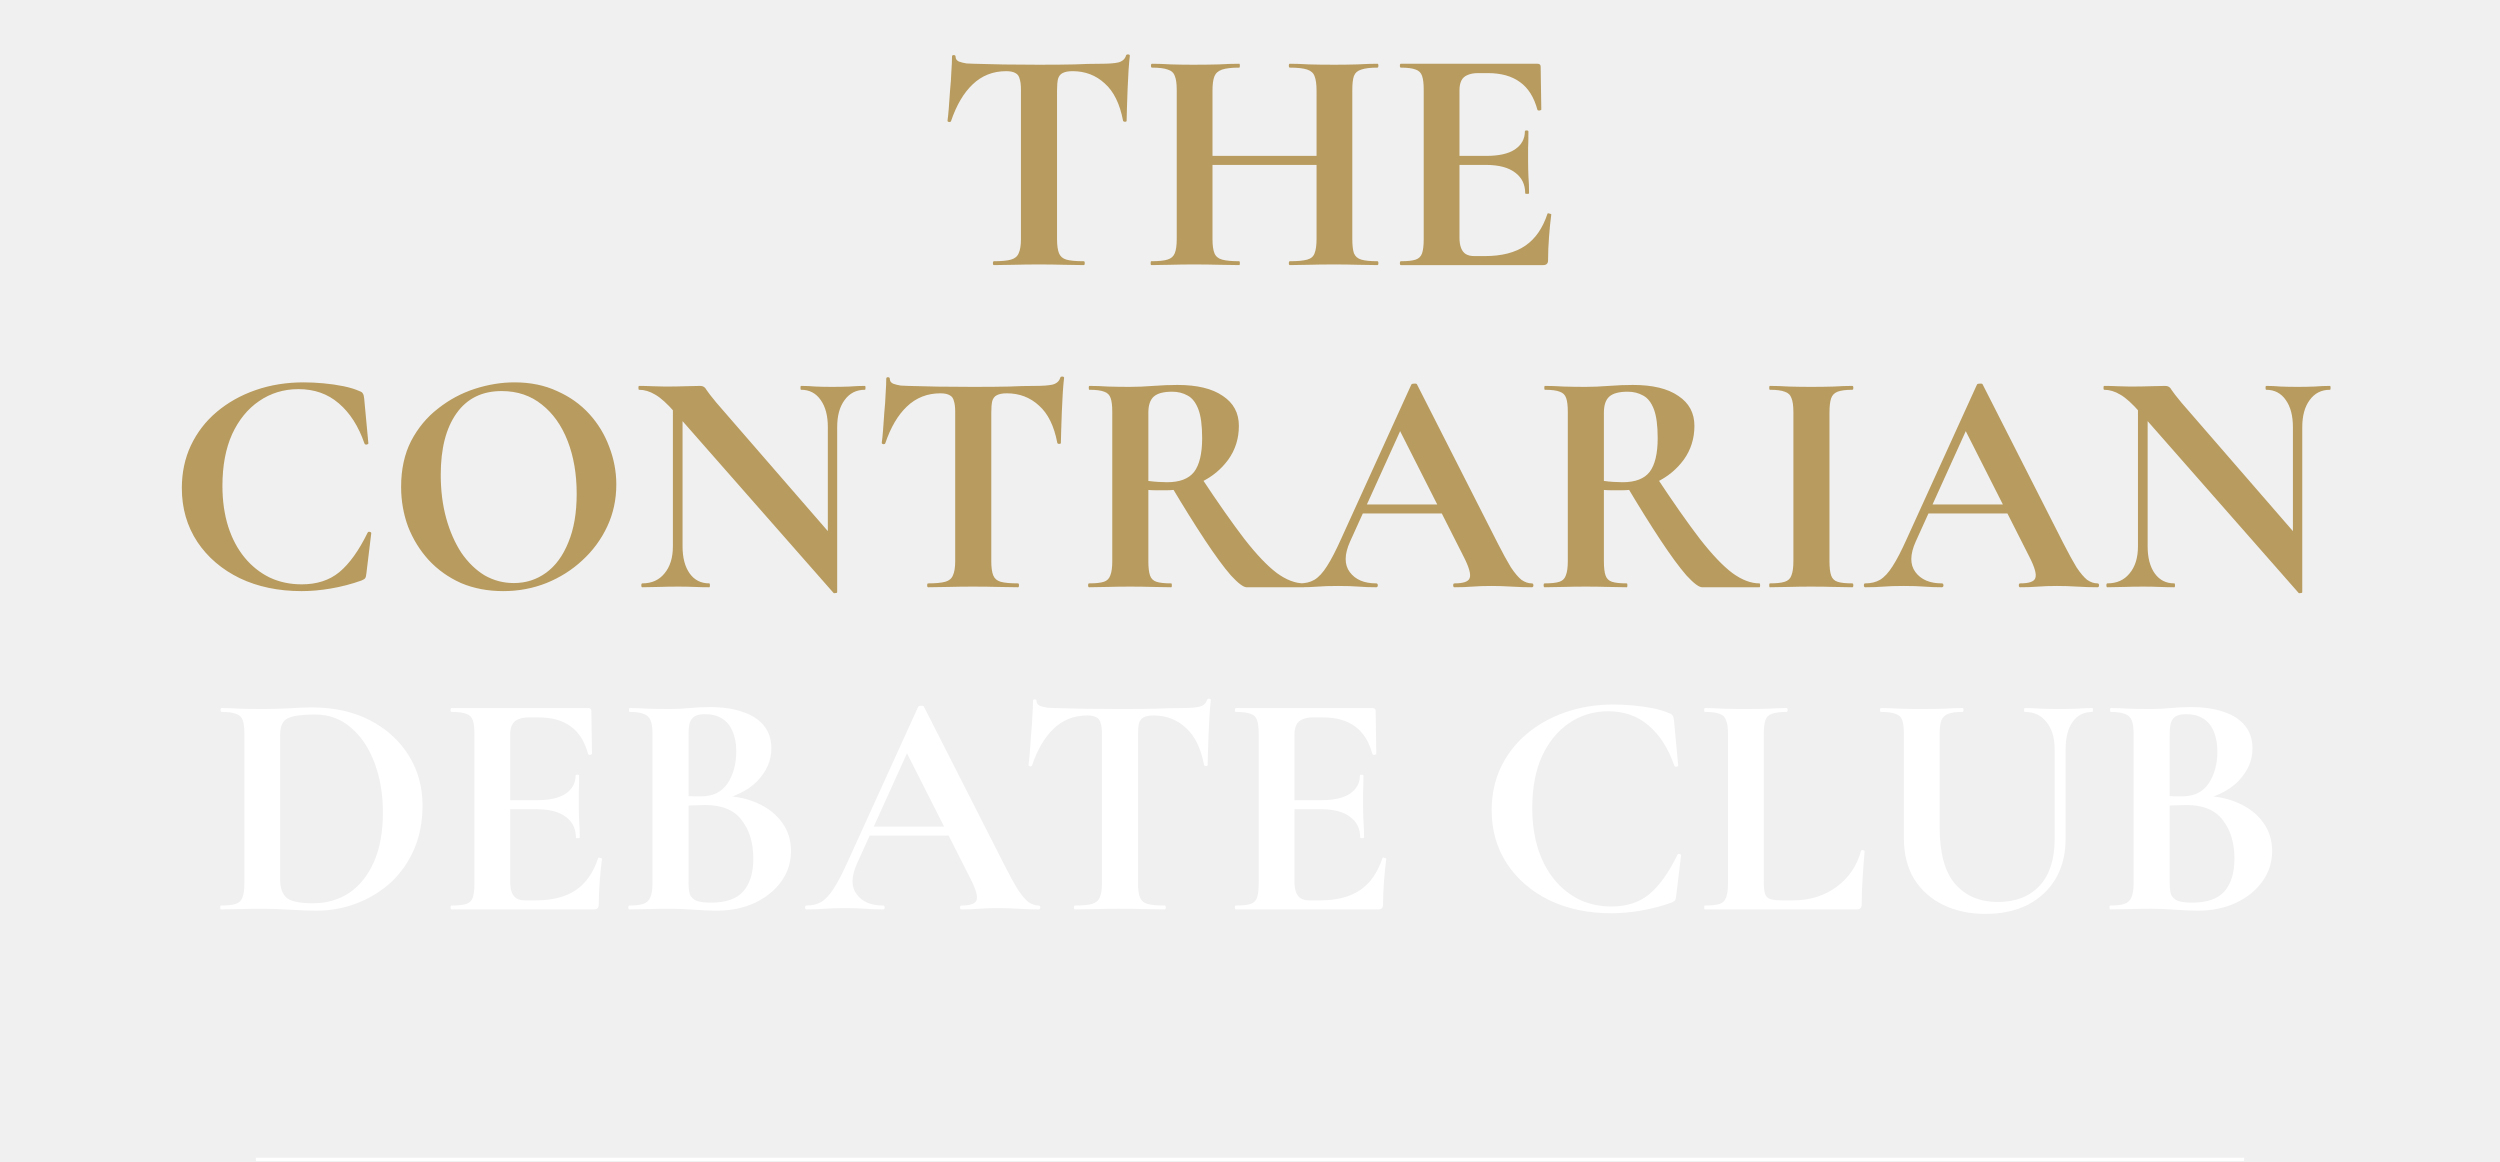
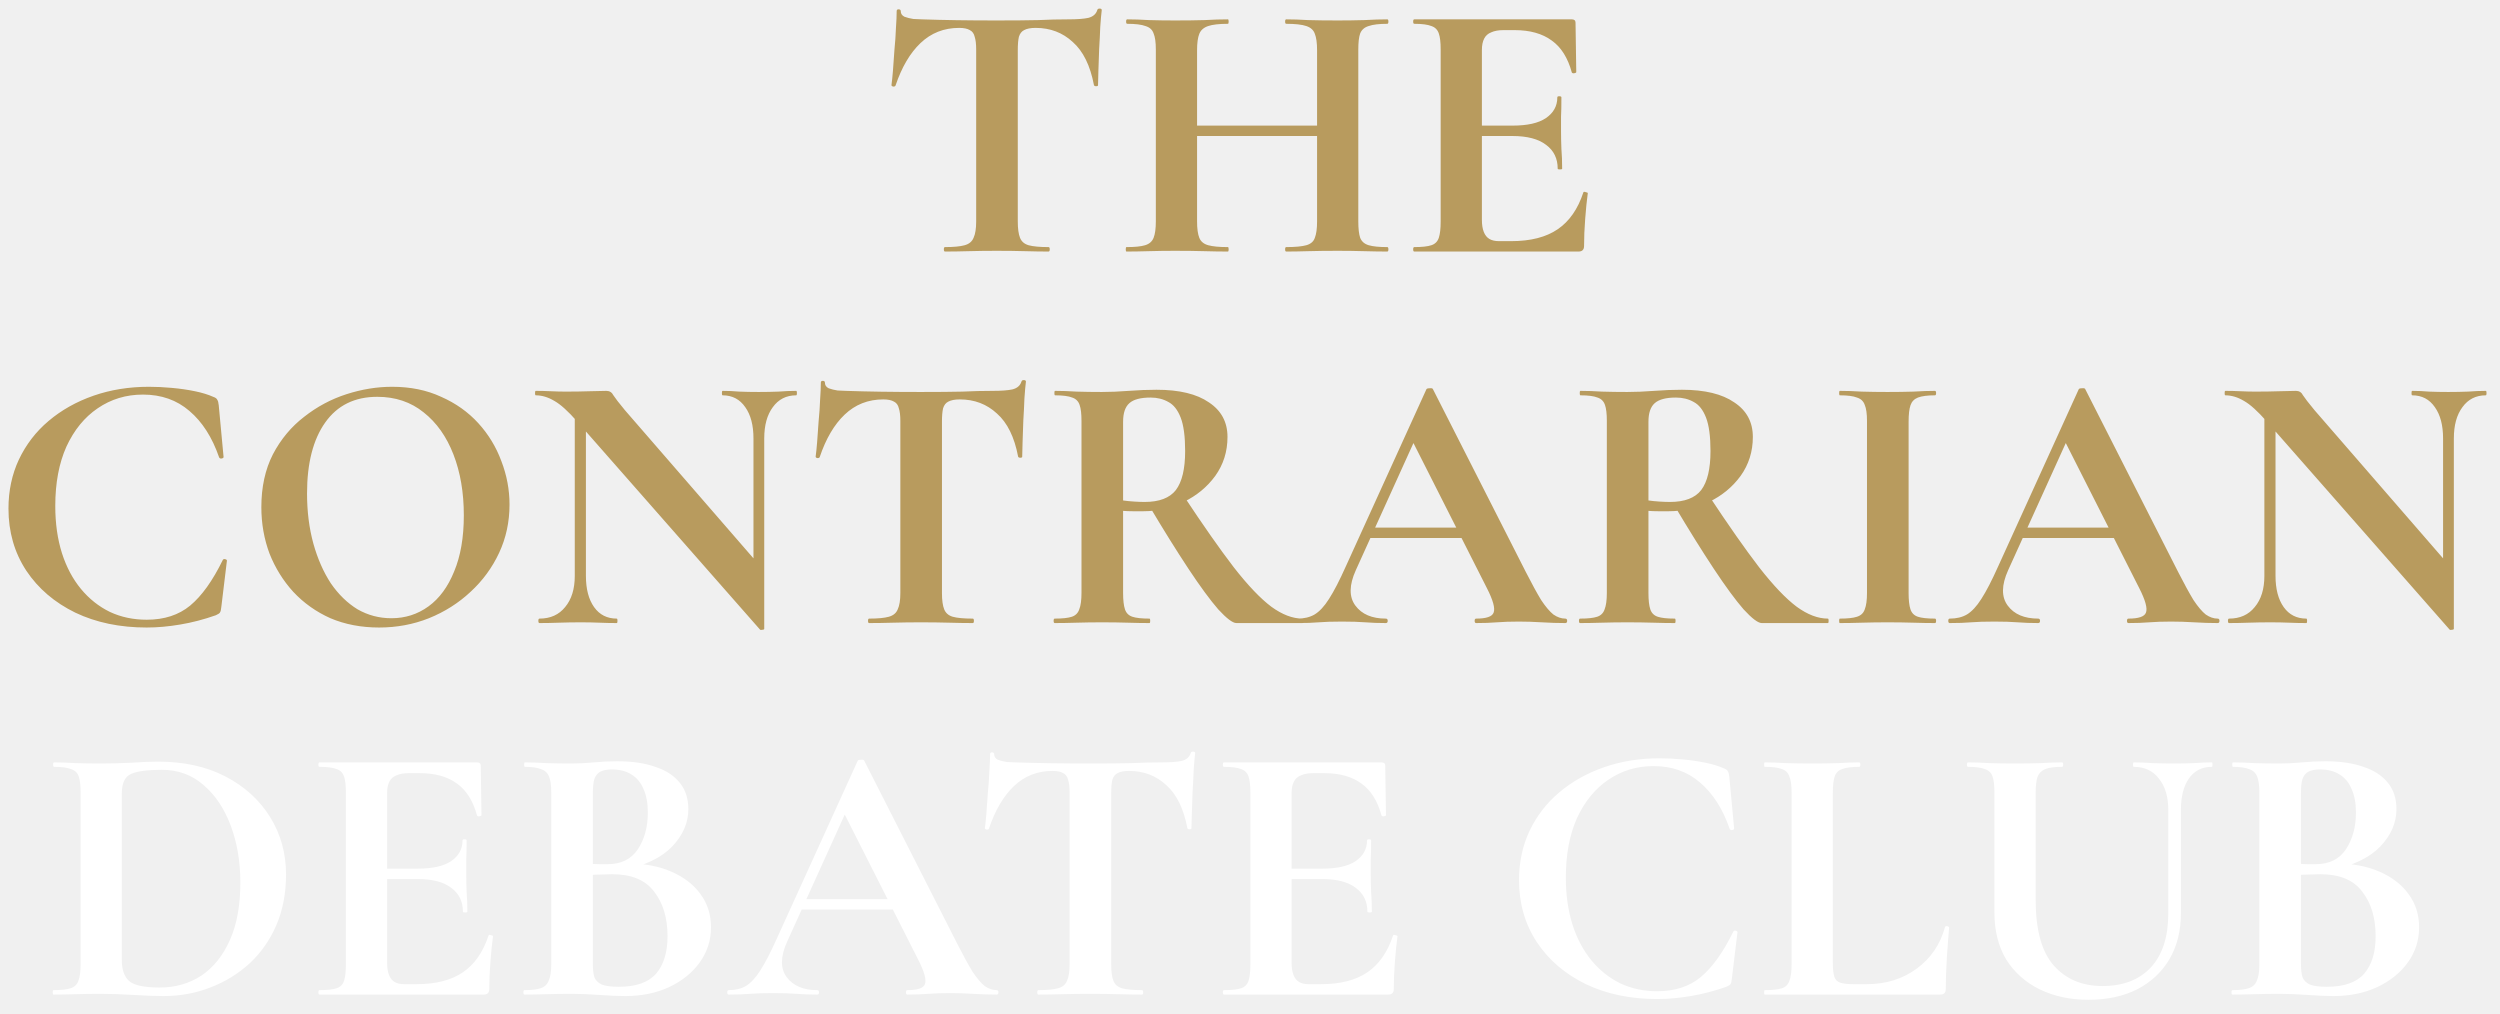
- <svg xmlns="http://www.w3.org/2000/svg" width="745" height="346" viewBox="0 0 745 346" fill="none">
+ <svg xmlns="http://www.w3.org/2000/svg" width="646" height="262" viewBox="52 14 646 262" fill="none">
  <path d="M299.828 21.208C295.924 21.208 292.596 22.52 289.844 25.144C287.156 27.704 285.012 31.352 283.412 36.088C283.348 36.28 283.156 36.376 282.836 36.376C282.516 36.312 282.356 36.184 282.356 35.992C282.484 35.096 282.612 33.848 282.74 32.248C282.868 30.584 282.996 28.792 283.124 26.872C283.316 24.952 283.444 23.096 283.508 21.304C283.636 19.512 283.7 18.04 283.7 16.888C283.7 16.568 283.86 16.408 284.18 16.408C284.564 16.408 284.756 16.568 284.756 16.888C284.756 17.528 285.076 18.008 285.716 18.328C286.42 18.584 287.188 18.776 288.02 18.904C288.916 18.968 289.652 19 290.228 19C295.732 19.192 302.164 19.288 309.524 19.288C314.004 19.288 317.588 19.256 320.276 19.192C322.964 19.064 325.556 19 328.052 19C330.356 19 332.084 18.872 333.236 18.616C334.452 18.296 335.22 17.624 335.54 16.6C335.604 16.344 335.796 16.216 336.116 16.216C336.5 16.216 336.692 16.344 336.692 16.6C336.564 17.624 336.436 19.064 336.308 20.92C336.244 22.712 336.148 24.632 336.02 26.68C335.956 28.664 335.892 30.52 335.828 32.248C335.764 33.912 335.732 35.16 335.732 35.992C335.732 36.184 335.572 36.28 335.252 36.28C334.932 36.28 334.74 36.184 334.676 35.992C333.716 30.936 331.892 27.224 329.204 24.856C326.58 22.424 323.38 21.208 319.604 21.208C318.324 21.208 317.332 21.4 316.628 21.784C315.988 22.104 315.54 22.68 315.284 23.512C315.092 24.344 314.996 25.496 314.996 26.968V71.224C314.996 73.08 315.188 74.488 315.572 75.448C315.956 76.408 316.692 77.048 317.78 77.368C318.932 77.688 320.66 77.848 322.964 77.848C323.156 77.848 323.252 78.04 323.252 78.424C323.252 78.808 323.156 79 322.964 79C321.172 79 319.156 78.968 316.916 78.904C314.676 78.84 312.212 78.808 309.524 78.808C306.964 78.808 304.564 78.84 302.324 78.904C300.084 78.968 298.036 79 296.18 79C295.988 79 295.892 78.808 295.892 78.424C295.892 78.04 295.988 77.848 296.18 77.848C298.42 77.848 300.116 77.688 301.268 77.368C302.42 77.048 303.188 76.408 303.572 75.448C304.02 74.488 304.244 73.08 304.244 71.224V26.776C304.244 25.368 304.116 24.28 303.86 23.512C303.668 22.68 303.252 22.104 302.612 21.784C301.972 21.4 301.044 21.208 299.828 21.208ZM392.331 26.968C392.331 25.112 392.139 23.704 391.755 22.744C391.435 21.784 390.699 21.112 389.547 20.728C388.395 20.344 386.667 20.152 384.363 20.152C384.171 20.152 384.075 19.96 384.075 19.576C384.075 19.192 384.171 19 384.363 19C386.027 19 387.915 19.064 390.027 19.192C392.203 19.256 394.763 19.288 397.707 19.288C400.011 19.288 402.283 19.256 404.523 19.192C406.827 19.064 408.811 19 410.475 19C410.667 19 410.763 19.192 410.763 19.576C410.763 19.96 410.667 20.152 410.475 20.152C408.363 20.152 406.763 20.344 405.675 20.728C404.587 21.048 403.851 21.688 403.467 22.648C403.147 23.544 402.987 24.92 402.987 26.776V71.224C402.987 73.08 403.147 74.488 403.467 75.448C403.851 76.408 404.587 77.048 405.675 77.368C406.763 77.688 408.363 77.848 410.475 77.848C410.667 77.848 410.763 78.04 410.763 78.424C410.763 78.808 410.667 79 410.475 79C408.811 79 406.827 78.968 404.523 78.904C402.283 78.84 400.011 78.808 397.707 78.808C394.763 78.808 392.203 78.84 390.027 78.904C387.915 78.968 386.027 79 384.363 79C384.171 79 384.075 78.808 384.075 78.424C384.075 78.04 384.171 77.848 384.363 77.848C386.667 77.848 388.395 77.688 389.547 77.368C390.699 77.048 391.435 76.408 391.755 75.448C392.139 74.488 392.331 73.08 392.331 71.224V26.968ZM355.659 49.144V46.456H397.227V49.144H355.659ZM350.667 71.224V26.776C350.667 24.92 350.475 23.544 350.091 22.648C349.771 21.688 349.067 21.048 347.979 20.728C346.955 20.344 345.387 20.152 343.275 20.152C343.083 20.152 342.987 19.96 342.987 19.576C342.987 19.192 343.083 19 343.275 19C344.939 19 346.827 19.064 348.939 19.192C351.051 19.256 353.259 19.288 355.563 19.288C358.507 19.288 361.067 19.256 363.243 19.192C365.483 19.064 367.499 19 369.291 19C369.419 19 369.483 19.192 369.483 19.576C369.483 19.96 369.419 20.152 369.291 20.152C367.051 20.152 365.355 20.344 364.203 20.728C363.051 21.112 362.283 21.784 361.899 22.744C361.515 23.704 361.323 25.112 361.323 26.968V71.224C361.323 73.08 361.515 74.488 361.899 75.448C362.283 76.408 363.051 77.048 364.203 77.368C365.355 77.688 367.051 77.848 369.291 77.848C369.419 77.848 369.483 78.04 369.483 78.424C369.483 78.808 369.419 79 369.291 79C367.435 79 365.419 78.968 363.243 78.904C361.067 78.84 358.507 78.808 355.563 78.808C353.259 78.808 351.019 78.84 348.843 78.904C346.667 78.968 344.747 79 343.083 79C342.955 79 342.891 78.808 342.891 78.424C342.891 78.04 342.955 77.848 343.083 77.848C345.259 77.848 346.859 77.688 347.883 77.368C348.971 77.048 349.707 76.408 350.091 75.448C350.475 74.488 350.667 73.08 350.667 71.224ZM459.884 79H417.452C417.26 79 417.164 78.808 417.164 78.424C417.164 78.04 417.26 77.848 417.452 77.848C419.436 77.848 420.908 77.688 421.868 77.368C422.828 77.048 423.468 76.408 423.788 75.448C424.108 74.488 424.268 73.08 424.268 71.224V26.776C424.268 24.92 424.108 23.544 423.788 22.648C423.468 21.688 422.828 21.048 421.868 20.728C420.908 20.344 419.436 20.152 417.452 20.152C417.26 20.152 417.164 19.96 417.164 19.576C417.164 19.192 417.26 19 417.452 19H458.156C458.796 19 459.116 19.288 459.116 19.864L459.308 32.632C459.308 32.76 459.148 32.856 458.828 32.92C458.508 32.984 458.284 32.92 458.156 32.728C457.132 28.952 455.404 26.2 452.972 24.472C450.54 22.68 447.34 21.784 443.372 21.784H440.492C439.212 21.784 438.156 21.976 437.324 22.36C436.492 22.68 435.884 23.224 435.5 23.992C435.116 24.76 434.924 25.72 434.924 26.872V70.84C434.924 72.056 435.084 73.08 435.404 73.912C435.724 74.744 436.204 75.352 436.844 75.736C437.484 76.12 438.316 76.312 439.34 76.312H442.508C447.5 76.312 451.5 75.288 454.508 73.24C457.516 71.192 459.724 68.024 461.132 63.736C461.196 63.544 461.388 63.512 461.708 63.64C462.092 63.704 462.284 63.8 462.284 63.928C462.028 65.784 461.804 67.992 461.612 70.552C461.42 73.048 461.324 75.384 461.324 77.56C461.324 78.52 460.844 79 459.884 79ZM454.508 57.592C454.508 54.968 453.516 52.92 451.532 51.448C449.548 49.912 446.636 49.144 442.796 49.144H429.836V46.456H442.892C446.668 46.456 449.516 45.816 451.436 44.536C453.42 43.192 454.412 41.4 454.412 39.16C454.412 38.968 454.572 38.872 454.892 38.872C455.276 38.872 455.468 38.968 455.468 39.16C455.468 41.272 455.436 42.936 455.372 44.152C455.372 45.304 455.372 46.52 455.372 47.8C455.372 49.4 455.404 50.968 455.468 52.504C455.596 54.04 455.66 55.736 455.66 57.592C455.66 57.72 455.468 57.784 455.084 57.784C454.7 57.784 454.508 57.72 454.508 57.592ZM90.476 113.944C92.396 113.944 94.38 114.04 96.428 114.232C98.54 114.424 100.524 114.712 102.38 115.096C104.236 115.48 105.804 115.96 107.084 116.536C107.66 116.728 108.012 116.984 108.14 117.304C108.332 117.56 108.46 118.04 108.524 118.744L109.772 132.088C109.772 132.28 109.612 132.408 109.292 132.472C108.972 132.536 108.748 132.44 108.62 132.184C106.828 127 104.268 123 100.94 120.184C97.676 117.368 93.676 115.96 88.94 115.96C84.588 115.96 80.684 117.144 77.228 119.512C73.836 121.816 71.148 125.112 69.164 129.4C67.244 133.688 66.284 138.808 66.284 144.76C66.284 149.24 66.86 153.304 68.012 156.952C69.164 160.536 70.796 163.608 72.908 166.168C75.02 168.728 77.516 170.712 80.396 172.12C83.276 173.464 86.444 174.136 89.9 174.136C94.444 174.136 98.188 172.92 101.132 170.488C104.14 167.992 106.956 164.056 109.58 158.68C109.708 158.488 109.9 158.424 110.156 158.488C110.476 158.552 110.636 158.68 110.636 158.872L109.196 170.776C109.132 171.544 109.004 172.056 108.812 172.312C108.684 172.504 108.332 172.728 107.756 172.984C104.684 174.072 101.612 174.872 98.54 175.384C95.532 175.896 92.652 176.152 89.9 176.152C82.988 176.152 76.844 174.872 71.468 172.312C66.092 169.688 61.868 166.072 58.796 161.464C55.724 156.792 54.188 151.448 54.188 145.432C54.188 140.824 55.084 136.6 56.876 132.76C58.732 128.856 61.292 125.528 64.556 122.776C67.884 119.96 71.756 117.784 76.172 116.248C80.588 114.712 85.356 113.944 90.476 113.944ZM149.964 176.152C145.356 176.152 141.164 175.352 137.388 173.752C133.676 172.088 130.476 169.816 127.788 166.936C125.164 164.056 123.116 160.76 121.644 157.048C120.236 153.272 119.532 149.272 119.532 145.048C119.532 139.864 120.524 135.32 122.508 131.416C124.556 127.512 127.244 124.28 130.572 121.72C133.9 119.096 137.548 117.144 141.516 115.864C145.484 114.584 149.42 113.944 153.324 113.944C158.06 113.944 162.284 114.808 165.996 116.536C169.772 118.2 172.972 120.472 175.596 123.352C178.22 126.232 180.204 129.496 181.548 133.144C182.956 136.792 183.66 140.536 183.66 144.376C183.66 148.856 182.764 153.016 180.972 156.856C179.18 160.696 176.716 164.056 173.58 166.936C170.508 169.816 166.924 172.088 162.828 173.752C158.796 175.352 154.508 176.152 149.964 176.152ZM153.132 173.752C156.716 173.752 159.916 172.728 162.732 170.68C165.548 168.632 167.756 165.624 169.356 161.656C171.02 157.688 171.852 152.856 171.852 147.16C171.852 141.272 170.956 136.024 169.164 131.416C167.372 126.808 164.812 123.192 161.484 120.568C158.156 117.88 154.156 116.536 149.484 116.536C143.66 116.536 139.18 118.744 136.044 123.16C132.908 127.576 131.34 133.688 131.34 141.496C131.34 146.168 131.884 150.488 132.972 154.456C134.06 158.36 135.564 161.784 137.484 164.728C139.468 167.608 141.772 169.848 144.396 171.448C147.084 172.984 149.996 173.752 153.132 173.752ZM200.52 162.808V117.208L203.4 117.4V162.808C203.4 166.2 204.104 168.888 205.512 170.872C206.92 172.856 208.872 173.848 211.368 173.848C211.496 173.848 211.56 174.04 211.56 174.424C211.56 174.808 211.496 175 211.368 175C209.96 175 208.488 174.968 206.952 174.904C205.48 174.84 203.848 174.808 202.056 174.808C200.136 174.808 198.248 174.84 196.392 174.904C194.6 174.968 192.936 175 191.4 175C191.208 175 191.112 174.808 191.112 174.424C191.112 174.04 191.208 173.848 191.4 173.848C194.216 173.848 196.424 172.856 198.024 170.872C199.688 168.888 200.52 166.2 200.52 162.808ZM249.48 176.44C249.48 176.632 249.32 176.728 249 176.728C248.744 176.792 248.552 176.792 248.424 176.728L201.096 122.872C198.792 120.248 196.84 118.488 195.24 117.592C193.64 116.632 192.04 116.152 190.44 116.152C190.312 116.152 190.248 115.96 190.248 115.576C190.248 115.192 190.312 115 190.44 115C191.72 115 193.032 115.032 194.376 115.096C195.72 115.16 196.968 115.192 198.12 115.192C200.424 115.192 202.504 115.16 204.36 115.096C206.216 115.032 207.656 115 208.68 115C209.512 115 210.12 115.384 210.504 116.152C210.952 116.856 211.944 118.136 213.48 119.992L248.712 160.6L249.48 176.44ZM249.48 127.288V176.44L246.696 173.56V127.288C246.696 123.896 245.992 121.208 244.584 119.224C243.176 117.176 241.224 116.152 238.728 116.152C238.6 116.152 238.536 115.96 238.536 115.576C238.536 115.192 238.6 115 238.728 115C240.136 115 241.576 115.064 243.048 115.192C244.584 115.256 246.248 115.288 248.04 115.288C249.768 115.288 251.464 115.256 253.128 115.192C254.792 115.064 256.328 115 257.736 115C257.864 115 257.928 115.192 257.928 115.576C257.928 115.96 257.864 116.152 257.736 116.152C255.176 116.152 253.16 117.176 251.688 119.224C250.216 121.208 249.48 123.896 249.48 127.288ZM280.234 117.208C276.33 117.208 273.002 118.52 270.25 121.144C267.562 123.704 265.418 127.352 263.818 132.088C263.754 132.28 263.562 132.376 263.242 132.376C262.922 132.312 262.762 132.184 262.762 131.992C262.89 131.096 263.018 129.848 263.146 128.248C263.274 126.584 263.402 124.792 263.53 122.872C263.722 120.952 263.85 119.096 263.914 117.304C264.042 115.512 264.106 114.04 264.106 112.888C264.106 112.568 264.266 112.408 264.586 112.408C264.97 112.408 265.162 112.568 265.162 112.888C265.162 113.528 265.482 114.008 266.122 114.328C266.826 114.584 267.594 114.776 268.426 114.904C269.322 114.968 270.058 115 270.634 115C276.138 115.192 282.57 115.288 289.93 115.288C294.41 115.288 297.994 115.256 300.682 115.192C303.37 115.064 305.962 115 308.458 115C310.762 115 312.49 114.872 313.642 114.616C314.858 114.296 315.626 113.624 315.946 112.6C316.01 112.344 316.202 112.216 316.522 112.216C316.906 112.216 317.098 112.344 317.098 112.6C316.97 113.624 316.842 115.064 316.714 116.92C316.65 118.712 316.554 120.632 316.426 122.68C316.362 124.664 316.298 126.52 316.234 128.248C316.17 129.912 316.138 131.16 316.138 131.992C316.138 132.184 315.978 132.28 315.658 132.28C315.338 132.28 315.146 132.184 315.082 131.992C314.122 126.936 312.298 123.224 309.61 120.856C306.986 118.424 303.786 117.208 300.01 117.208C298.73 117.208 297.738 117.4 297.034 117.784C296.394 118.104 295.946 118.68 295.69 119.512C295.498 120.344 295.402 121.496 295.402 122.968V167.224C295.402 169.08 295.594 170.488 295.978 171.448C296.362 172.408 297.098 173.048 298.186 173.368C299.338 173.688 301.066 173.848 303.37 173.848C303.562 173.848 303.658 174.04 303.658 174.424C303.658 174.808 303.562 175 303.37 175C301.578 175 299.562 174.968 297.322 174.904C295.082 174.84 292.618 174.808 289.93 174.808C287.37 174.808 284.97 174.84 282.73 174.904C280.49 174.968 278.442 175 276.586 175C276.394 175 276.298 174.808 276.298 174.424C276.298 174.04 276.394 173.848 276.586 173.848C278.826 173.848 280.522 173.688 281.674 173.368C282.826 173.048 283.594 172.408 283.978 171.448C284.426 170.488 284.65 169.08 284.65 167.224V122.776C284.65 121.368 284.522 120.28 284.266 119.512C284.074 118.68 283.658 118.104 283.018 117.784C282.378 117.4 281.45 117.208 280.234 117.208ZM371.489 175C370.529 175 368.961 173.816 366.785 171.448C364.673 169.016 362.113 165.528 359.105 160.984C356.097 156.44 352.705 151 348.929 144.664L357.761 141.976C362.881 149.72 367.233 155.928 370.817 160.6C374.465 165.272 377.697 168.664 380.513 170.776C383.329 172.824 386.017 173.848 388.577 173.848C388.705 173.848 388.769 174.04 388.769 174.424C388.769 174.808 388.705 175 388.577 175C384.097 175 380.449 175 377.633 175C374.817 175 372.769 175 371.489 175ZM350.849 114.712C356.737 114.712 361.249 115.8 364.385 117.976C367.585 120.088 369.185 123.064 369.185 126.904C369.185 130.68 368.129 134.04 366.017 136.984C363.905 139.864 361.185 142.104 357.857 143.704C354.593 145.304 351.137 146.104 347.489 146.104C346.593 146.104 345.665 146.104 344.705 146.104C343.809 146.104 342.977 146.072 342.209 146.008V167.224C342.209 169.08 342.369 170.488 342.689 171.448C343.009 172.408 343.649 173.048 344.609 173.368C345.569 173.688 347.041 173.848 349.025 173.848C349.153 173.848 349.217 174.04 349.217 174.424C349.217 174.808 349.153 175 349.025 175C347.361 175 345.505 174.968 343.457 174.904C341.409 174.84 339.169 174.808 336.737 174.808C334.433 174.808 332.225 174.84 330.113 174.904C328.065 174.968 326.209 175 324.545 175C324.353 175 324.257 174.808 324.257 174.424C324.257 174.04 324.353 173.848 324.545 173.848C326.529 173.848 328.001 173.688 328.961 173.368C329.921 173.048 330.561 172.408 330.881 171.448C331.265 170.488 331.457 169.08 331.457 167.224V122.776C331.457 120.92 331.297 119.544 330.977 118.648C330.657 117.688 330.017 117.048 329.057 116.728C328.097 116.344 326.625 116.152 324.641 116.152C324.513 116.152 324.449 115.96 324.449 115.576C324.449 115.192 324.513 115 324.641 115C326.305 115 328.161 115.064 330.209 115.192C332.257 115.256 334.433 115.288 336.737 115.288C338.849 115.288 341.153 115.192 343.649 115C346.209 114.808 348.609 114.712 350.849 114.712ZM358.241 130.552C358.241 126.776 357.857 123.896 357.089 121.912C356.321 119.928 355.265 118.584 353.921 117.88C352.577 117.112 351.041 116.728 349.313 116.728C346.753 116.728 344.929 117.208 343.841 118.168C342.753 119.128 342.209 120.728 342.209 122.968V143.32C343.105 143.448 344.065 143.544 345.089 143.608C346.113 143.672 347.009 143.704 347.777 143.704C351.553 143.704 354.241 142.68 355.841 140.632C357.441 138.52 358.241 135.16 358.241 130.552ZM404.057 153.016L405.497 150.328H433.145L433.817 153.016H404.057ZM456.473 173.848C456.793 173.848 456.953 174.04 456.953 174.424C456.953 174.808 456.793 175 456.473 175C454.553 175 452.537 174.936 450.425 174.808C448.377 174.68 446.393 174.616 444.473 174.616C442.297 174.616 440.409 174.68 438.809 174.808C437.209 174.936 435.417 175 433.433 175C433.177 175 433.049 174.808 433.049 174.424C433.049 174.04 433.177 173.848 433.433 173.848C436.057 173.848 437.561 173.336 437.945 172.312C438.393 171.224 437.817 169.112 436.217 165.976L416.729 127.48L421.433 119.224L402.329 161.368C400.601 165.208 400.569 168.248 402.233 170.488C403.897 172.728 406.521 173.848 410.105 173.848C410.425 173.848 410.585 174.04 410.585 174.424C410.585 174.808 410.425 175 410.105 175C408.185 175 406.425 174.936 404.825 174.808C403.225 174.68 401.209 174.616 398.777 174.616C396.281 174.616 394.265 174.68 392.729 174.808C391.257 174.936 389.433 175 387.257 175C387.001 175 386.873 174.808 386.873 174.424C386.873 174.04 387.001 173.848 387.257 173.848C388.985 173.848 390.457 173.496 391.673 172.792C392.953 172.024 394.201 170.68 395.417 168.76C396.697 166.776 398.137 163.992 399.737 160.408L420.569 114.616C420.633 114.424 420.921 114.328 421.433 114.328C421.945 114.264 422.233 114.36 422.297 114.616L446.297 161.848C447.833 164.856 449.145 167.256 450.233 169.048C451.385 170.776 452.441 172.024 453.401 172.792C454.425 173.496 455.449 173.848 456.473 173.848ZM507.239 175C506.279 175 504.711 173.816 502.535 171.448C500.423 169.016 497.863 165.528 494.855 160.984C491.847 156.44 488.455 151 484.679 144.664L493.511 141.976C498.631 149.72 502.983 155.928 506.567 160.6C510.215 165.272 513.447 168.664 516.263 170.776C519.079 172.824 521.767 173.848 524.327 173.848C524.455 173.848 524.519 174.04 524.519 174.424C524.519 174.808 524.455 175 524.327 175C519.847 175 516.199 175 513.383 175C510.567 175 508.519 175 507.239 175ZM486.599 114.712C492.487 114.712 496.999 115.8 500.135 117.976C503.335 120.088 504.935 123.064 504.935 126.904C504.935 130.68 503.879 134.04 501.767 136.984C499.655 139.864 496.935 142.104 493.607 143.704C490.343 145.304 486.887 146.104 483.239 146.104C482.343 146.104 481.415 146.104 480.455 146.104C479.559 146.104 478.727 146.072 477.959 146.008V167.224C477.959 169.08 478.119 170.488 478.439 171.448C478.759 172.408 479.399 173.048 480.359 173.368C481.319 173.688 482.791 173.848 484.775 173.848C484.903 173.848 484.967 174.04 484.967 174.424C484.967 174.808 484.903 175 484.775 175C483.111 175 481.255 174.968 479.207 174.904C477.159 174.84 474.919 174.808 472.487 174.808C470.183 174.808 467.975 174.84 465.863 174.904C463.815 174.968 461.959 175 460.295 175C460.103 175 460.007 174.808 460.007 174.424C460.007 174.04 460.103 173.848 460.295 173.848C462.279 173.848 463.751 173.688 464.711 173.368C465.671 173.048 466.311 172.408 466.631 171.448C467.015 170.488 467.207 169.08 467.207 167.224V122.776C467.207 120.92 467.047 119.544 466.727 118.648C466.407 117.688 465.767 117.048 464.807 116.728C463.847 116.344 462.375 116.152 460.391 116.152C460.263 116.152 460.199 115.96 460.199 115.576C460.199 115.192 460.263 115 460.391 115C462.055 115 463.911 115.064 465.959 115.192C468.007 115.256 470.183 115.288 472.487 115.288C474.599 115.288 476.903 115.192 479.399 115C481.959 114.808 484.359 114.712 486.599 114.712ZM493.991 130.552C493.991 126.776 493.607 123.896 492.839 121.912C492.071 119.928 491.015 118.584 489.671 117.88C488.327 117.112 486.791 116.728 485.063 116.728C482.503 116.728 480.679 117.208 479.591 118.168C478.503 119.128 477.959 120.728 477.959 122.968V143.32C478.855 143.448 479.815 143.544 480.839 143.608C481.863 143.672 482.759 143.704 483.527 143.704C487.303 143.704 489.991 142.68 491.591 140.632C493.191 138.52 493.991 135.16 493.991 130.552ZM545.183 167.224C545.183 169.08 545.343 170.488 545.663 171.448C545.983 172.408 546.623 173.048 547.583 173.368C548.543 173.688 550.015 173.848 551.999 173.848C552.191 173.848 552.287 174.04 552.287 174.424C552.287 174.808 552.191 175 551.999 175C550.335 175 548.479 174.968 546.431 174.904C544.383 174.84 542.143 174.808 539.711 174.808C537.407 174.808 535.199 174.84 533.087 174.904C530.975 174.968 529.087 175 527.423 175C527.295 175 527.231 174.808 527.231 174.424C527.231 174.04 527.295 173.848 527.423 173.848C529.407 173.848 530.879 173.688 531.839 173.368C532.863 173.048 533.535 172.408 533.855 171.448C534.239 170.488 534.431 169.08 534.431 167.224V122.776C534.431 120.92 534.239 119.544 533.855 118.648C533.535 117.688 532.863 117.048 531.839 116.728C530.879 116.344 529.407 116.152 527.423 116.152C527.295 116.152 527.231 115.96 527.231 115.576C527.231 115.192 527.295 115 527.423 115C529.087 115 530.975 115.064 533.087 115.192C535.199 115.256 537.407 115.288 539.711 115.288C542.143 115.288 544.383 115.256 546.431 115.192C548.543 115.064 550.399 115 551.999 115C552.191 115 552.287 115.192 552.287 115.576C552.287 115.96 552.191 116.152 551.999 116.152C550.079 116.152 548.607 116.344 547.583 116.728C546.623 117.112 545.983 117.784 545.663 118.744C545.343 119.704 545.183 121.112 545.183 122.968V167.224ZM572.619 153.016L574.059 150.328H601.707L602.379 153.016H572.619ZM625.035 173.848C625.355 173.848 625.515 174.04 625.515 174.424C625.515 174.808 625.355 175 625.035 175C623.115 175 621.099 174.936 618.987 174.808C616.939 174.68 614.955 174.616 613.035 174.616C610.859 174.616 608.971 174.68 607.371 174.808C605.771 174.936 603.979 175 601.995 175C601.739 175 601.611 174.808 601.611 174.424C601.611 174.04 601.739 173.848 601.995 173.848C604.619 173.848 606.123 173.336 606.507 172.312C606.955 171.224 606.379 169.112 604.779 165.976L585.291 127.48L589.995 119.224L570.891 161.368C569.163 165.208 569.131 168.248 570.795 170.488C572.459 172.728 575.083 173.848 578.667 173.848C578.987 173.848 579.147 174.04 579.147 174.424C579.147 174.808 578.987 175 578.667 175C576.747 175 574.987 174.936 573.387 174.808C571.787 174.68 569.771 174.616 567.339 174.616C564.843 174.616 562.827 174.68 561.291 174.808C559.819 174.936 557.995 175 555.819 175C555.563 175 555.435 174.808 555.435 174.424C555.435 174.04 555.563 173.848 555.819 173.848C557.547 173.848 559.019 173.496 560.235 172.792C561.515 172.024 562.763 170.68 563.979 168.76C565.259 166.776 566.699 163.992 568.299 160.408L589.131 114.616C589.195 114.424 589.483 114.328 589.995 114.328C590.507 114.264 590.795 114.36 590.859 114.616L614.859 161.848C616.395 164.856 617.707 167.256 618.795 169.048C619.947 170.776 621.003 172.024 621.963 172.792C622.987 173.496 624.011 173.848 625.035 173.848ZM637.114 162.808V117.208L639.994 117.4V162.808C639.994 166.2 640.698 168.888 642.106 170.872C643.514 172.856 645.466 173.848 647.962 173.848C648.09 173.848 648.154 174.04 648.154 174.424C648.154 174.808 648.09 175 647.962 175C646.554 175 645.082 174.968 643.546 174.904C642.074 174.84 640.442 174.808 638.65 174.808C636.73 174.808 634.842 174.84 632.986 174.904C631.194 174.968 629.53 175 627.994 175C627.802 175 627.706 174.808 627.706 174.424C627.706 174.04 627.802 173.848 627.994 173.848C630.81 173.848 633.018 172.856 634.618 170.872C636.282 168.888 637.114 166.2 637.114 162.808ZM686.074 176.44C686.074 176.632 685.914 176.728 685.594 176.728C685.338 176.792 685.146 176.792 685.018 176.728L637.69 122.872C635.386 120.248 633.434 118.488 631.834 117.592C630.234 116.632 628.634 116.152 627.034 116.152C626.906 116.152 626.842 115.96 626.842 115.576C626.842 115.192 626.906 115 627.034 115C628.314 115 629.626 115.032 630.97 115.096C632.314 115.16 633.562 115.192 634.714 115.192C637.018 115.192 639.098 115.16 640.954 115.096C642.81 115.032 644.25 115 645.274 115C646.106 115 646.714 115.384 647.098 116.152C647.546 116.856 648.538 118.136 650.074 119.992L685.306 160.6L686.074 176.44ZM686.074 127.288V176.44L683.29 173.56V127.288C683.29 123.896 682.586 121.208 681.178 119.224C679.77 117.176 677.818 116.152 675.322 116.152C675.194 116.152 675.13 115.96 675.13 115.576C675.13 115.192 675.194 115 675.322 115C676.73 115 678.17 115.064 679.642 115.192C681.178 115.256 682.842 115.288 684.634 115.288C686.362 115.288 688.058 115.256 689.722 115.192C691.386 115.064 692.922 115 694.33 115C694.458 115 694.522 115.192 694.522 115.576C694.522 115.96 694.458 116.152 694.33 116.152C691.77 116.152 689.754 117.176 688.282 119.224C686.81 121.208 686.074 123.896 686.074 127.288Z" fill="#B89B5E" />
  <path d="M94.234 271.384C92.186 271.384 89.626 271.288 86.553 271.096C83.481 270.904 80.665 270.808 78.106 270.808C75.802 270.808 73.594 270.84 71.481 270.904C69.37 270.968 67.481 271 65.817 271C65.689 271 65.626 270.808 65.626 270.424C65.626 270.04 65.689 269.848 65.817 269.848C67.802 269.848 69.273 269.688 70.234 269.368C71.257 269.048 71.93 268.408 72.249 267.448C72.633 266.488 72.826 265.08 72.826 263.224V218.776C72.826 216.92 72.665 215.544 72.346 214.648C72.025 213.688 71.353 213.048 70.329 212.728C69.37 212.344 67.93 212.152 66.01 212.152C65.817 212.152 65.722 211.96 65.722 211.576C65.722 211.192 65.817 211 66.01 211C67.674 211 69.529 211.064 71.578 211.192C73.626 211.256 75.834 211.288 78.201 211.288C80.505 211.288 83.034 211.224 85.785 211.096C88.537 210.904 90.906 210.808 92.889 210.808C99.546 210.808 105.338 212.088 110.266 214.648C115.194 217.208 119.034 220.696 121.786 225.112C124.538 229.528 125.914 234.488 125.914 239.992C125.914 244.792 125.082 249.144 123.418 253.048C121.754 256.888 119.45 260.184 116.506 262.936C113.562 265.624 110.17 267.704 106.33 269.176C102.554 270.648 98.522 271.384 94.234 271.384ZM93.273 269.176C97.305 269.176 100.89 268.152 104.026 266.104C107.162 263.992 109.626 260.92 111.417 256.888C113.21 252.856 114.106 247.928 114.106 242.104C114.106 236.664 113.274 231.736 111.61 227.32C109.946 222.904 107.61 219.416 104.602 216.856C101.594 214.232 98.01 212.92 93.85 212.92C90.138 212.92 87.481 213.272 85.882 213.976C84.281 214.68 83.481 216.344 83.481 218.968V262.168C83.481 264.536 84.09 266.296 85.305 267.448C86.585 268.6 89.242 269.176 93.273 269.176ZM176.993 271H134.561C134.369 271 134.273 270.808 134.273 270.424C134.273 270.04 134.369 269.848 134.561 269.848C136.545 269.848 138.017 269.688 138.977 269.368C139.937 269.048 140.577 268.408 140.897 267.448C141.217 266.488 141.377 265.08 141.377 263.224V218.776C141.377 216.92 141.217 215.544 140.897 214.648C140.577 213.688 139.937 213.048 138.977 212.728C138.017 212.344 136.545 212.152 134.561 212.152C134.369 212.152 134.273 211.96 134.273 211.576C134.273 211.192 134.369 211 134.561 211H175.265C175.905 211 176.225 211.288 176.225 211.864L176.417 224.632C176.417 224.76 176.257 224.856 175.937 224.92C175.617 224.984 175.393 224.92 175.265 224.728C174.241 220.952 172.513 218.2 170.081 216.472C167.649 214.68 164.449 213.784 160.481 213.784H157.601C156.321 213.784 155.265 213.976 154.433 214.36C153.601 214.68 152.993 215.224 152.609 215.992C152.225 216.76 152.033 217.72 152.033 218.872V262.84C152.033 264.056 152.193 265.08 152.513 265.912C152.833 266.744 153.313 267.352 153.953 267.736C154.593 268.12 155.425 268.312 156.449 268.312H159.617C164.609 268.312 168.609 267.288 171.617 265.24C174.625 263.192 176.833 260.024 178.241 255.736C178.305 255.544 178.497 255.512 178.817 255.64C179.201 255.704 179.393 255.8 179.393 255.928C179.137 257.784 178.913 259.992 178.721 262.552C178.529 265.048 178.433 267.384 178.433 269.56C178.433 270.52 177.953 271 176.993 271ZM171.617 249.592C171.617 246.968 170.625 244.92 168.641 243.448C166.657 241.912 163.745 241.144 159.905 241.144H146.945V238.456H160.001C163.777 238.456 166.625 237.816 168.545 236.536C170.529 235.192 171.521 233.4 171.521 231.16C171.521 230.968 171.681 230.872 172.001 230.872C172.385 230.872 172.577 230.968 172.577 231.16C172.577 233.272 172.545 234.936 172.481 236.152C172.481 237.304 172.481 238.52 172.481 239.8C172.481 241.4 172.513 242.968 172.577 244.504C172.705 246.04 172.769 247.736 172.769 249.592C172.769 249.72 172.577 249.784 172.193 249.784C171.809 249.784 171.617 249.72 171.617 249.592ZM212.97 238.84L214.026 237.112C218.442 237.112 222.25 237.816 225.45 239.224C228.714 240.632 231.242 242.584 233.034 245.08C234.826 247.512 235.722 250.36 235.722 253.624C235.722 256.952 234.762 259.96 232.842 262.648C230.922 265.336 228.266 267.48 224.874 269.08C221.546 270.616 217.77 271.384 213.546 271.384C211.818 271.384 209.61 271.288 206.922 271.096C204.298 270.904 201.898 270.808 199.722 270.808C197.418 270.808 195.21 270.84 193.098 270.904C191.05 270.968 189.194 271 187.53 271C187.338 271 187.242 270.808 187.242 270.424C187.242 270.04 187.338 269.848 187.53 269.848C189.322 269.848 190.698 269.688 191.658 269.368C192.682 269.048 193.386 268.408 193.77 267.448C194.218 266.488 194.442 265.08 194.442 263.224V218.776C194.442 216.92 194.25 215.544 193.866 214.648C193.482 213.688 192.778 213.048 191.754 212.728C190.794 212.344 189.418 212.152 187.626 212.152C187.498 212.152 187.434 211.96 187.434 211.576C187.434 211.192 187.498 211 187.626 211C189.29 211 191.146 211.064 193.194 211.192C195.242 211.256 197.418 211.288 199.722 211.288C201.578 211.288 203.498 211.192 205.482 211C207.466 210.808 209.482 210.712 211.53 210.712C215.37 210.712 218.634 211.192 221.322 212.152C224.074 213.048 226.186 214.424 227.658 216.28C229.13 218.072 229.866 220.344 229.866 223.096C229.866 226.616 228.458 229.848 225.642 232.792C222.826 235.672 218.602 237.688 212.97 238.84ZM210.09 212.824C208.874 212.824 207.882 213.016 207.114 213.4C206.41 213.784 205.898 214.424 205.578 215.32C205.322 216.152 205.194 217.368 205.194 218.968V237.784L201.642 237.112C203.754 237.176 205.482 237.24 206.826 237.304C208.17 237.304 208.906 237.304 209.034 237.304C212.49 237.304 215.082 236.024 216.81 233.464C218.538 230.84 219.402 227.672 219.402 223.96C219.402 221.528 219.018 219.48 218.25 217.816C217.546 216.152 216.49 214.904 215.082 214.072C213.738 213.24 212.074 212.824 210.09 212.824ZM211.914 268.984C216.33 268.984 219.53 267.864 221.514 265.624C223.498 263.32 224.49 260.088 224.49 255.928C224.49 251.192 223.338 247.352 221.034 244.408C218.794 241.4 215.178 239.896 210.186 239.896C209.546 239.896 208.458 239.928 206.922 239.992C205.386 239.992 203.754 240.152 202.026 240.472L205.194 239.32V263.224C205.194 264.504 205.322 265.592 205.578 266.488C205.898 267.32 206.538 267.96 207.498 268.408C208.458 268.792 209.93 268.984 211.914 268.984ZM257.104 249.016L258.544 246.328H286.192L286.864 249.016H257.104ZM309.52 269.848C309.84 269.848 310 270.04 310 270.424C310 270.808 309.84 271 309.52 271C307.6 271 305.584 270.936 303.472 270.808C301.424 270.68 299.44 270.616 297.52 270.616C295.344 270.616 293.456 270.68 291.856 270.808C290.256 270.936 288.464 271 286.48 271C286.224 271 286.096 270.808 286.096 270.424C286.096 270.04 286.224 269.848 286.48 269.848C289.104 269.848 290.608 269.336 290.992 268.312C291.44 267.224 290.864 265.112 289.264 261.976L269.776 223.48L274.48 215.224L255.376 257.368C253.648 261.208 253.616 264.248 255.28 266.488C256.944 268.728 259.568 269.848 263.152 269.848C263.472 269.848 263.632 270.04 263.632 270.424C263.632 270.808 263.472 271 263.152 271C261.232 271 259.472 270.936 257.872 270.808C256.272 270.68 254.256 270.616 251.824 270.616C249.328 270.616 247.312 270.68 245.776 270.808C244.304 270.936 242.48 271 240.303 271C240.047 271 239.919 270.808 239.919 270.424C239.919 270.04 240.047 269.848 240.303 269.848C242.032 269.848 243.504 269.496 244.72 268.792C246 268.024 247.248 266.68 248.464 264.76C249.744 262.776 251.184 259.992 252.784 256.408L273.616 210.616C273.68 210.424 273.968 210.328 274.48 210.328C274.992 210.264 275.28 210.36 275.344 210.616L299.344 257.848C300.88 260.856 302.192 263.256 303.28 265.048C304.432 266.776 305.488 268.024 306.448 268.792C307.472 269.496 308.496 269.848 309.52 269.848ZM323.968 213.208C320.064 213.208 316.736 214.52 313.984 217.144C311.296 219.704 309.152 223.352 307.552 228.088C307.488 228.28 307.296 228.376 306.976 228.376C306.656 228.312 306.496 228.184 306.496 227.992C306.624 227.096 306.752 225.848 306.88 224.248C307.008 222.584 307.136 220.792 307.264 218.872C307.456 216.952 307.584 215.096 307.648 213.304C307.776 211.512 307.84 210.04 307.84 208.888C307.84 208.568 308 208.408 308.32 208.408C308.704 208.408 308.896 208.568 308.896 208.888C308.896 209.528 309.216 210.008 309.856 210.328C310.56 210.584 311.328 210.776 312.16 210.904C313.056 210.968 313.792 211 314.368 211C319.872 211.192 326.304 211.288 333.664 211.288C338.144 211.288 341.728 211.256 344.416 211.192C347.104 211.064 349.696 211 352.192 211C354.496 211 356.224 210.872 357.376 210.616C358.592 210.296 359.36 209.624 359.68 208.6C359.744 208.344 359.936 208.216 360.256 208.216C360.64 208.216 360.832 208.344 360.832 208.6C360.704 209.624 360.576 211.064 360.448 212.92C360.384 214.712 360.288 216.632 360.16 218.68C360.096 220.664 360.032 222.52 359.968 224.248C359.904 225.912 359.872 227.16 359.872 227.992C359.872 228.184 359.712 228.28 359.392 228.28C359.072 228.28 358.88 228.184 358.816 227.992C357.856 222.936 356.032 219.224 353.344 216.856C350.72 214.424 347.52 213.208 343.744 213.208C342.464 213.208 341.472 213.4 340.768 213.784C340.128 214.104 339.68 214.68 339.424 215.512C339.232 216.344 339.136 217.496 339.136 218.968V263.224C339.136 265.08 339.328 266.488 339.712 267.448C340.096 268.408 340.832 269.048 341.92 269.368C343.072 269.688 344.8 269.848 347.104 269.848C347.296 269.848 347.392 270.04 347.392 270.424C347.392 270.808 347.296 271 347.104 271C345.312 271 343.296 270.968 341.056 270.904C338.816 270.84 336.352 270.808 333.664 270.808C331.104 270.808 328.704 270.84 326.464 270.904C324.224 270.968 322.176 271 320.32 271C320.128 271 320.032 270.808 320.032 270.424C320.032 270.04 320.128 269.848 320.32 269.848C322.56 269.848 324.256 269.688 325.408 269.368C326.56 269.048 327.328 268.408 327.712 267.448C328.16 266.488 328.384 265.08 328.384 263.224V218.776C328.384 217.368 328.256 216.28 328 215.512C327.808 214.68 327.392 214.104 326.752 213.784C326.112 213.4 325.184 213.208 323.968 213.208ZM410.712 271H368.28C368.088 271 367.992 270.808 367.992 270.424C367.992 270.04 368.088 269.848 368.28 269.848C370.264 269.848 371.736 269.688 372.696 269.368C373.656 269.048 374.296 268.408 374.616 267.448C374.936 266.488 375.096 265.08 375.096 263.224V218.776C375.096 216.92 374.936 215.544 374.616 214.648C374.296 213.688 373.656 213.048 372.696 212.728C371.736 212.344 370.264 212.152 368.28 212.152C368.088 212.152 367.992 211.96 367.992 211.576C367.992 211.192 368.088 211 368.28 211H408.984C409.624 211 409.944 211.288 409.944 211.864L410.136 224.632C410.136 224.76 409.976 224.856 409.656 224.92C409.336 224.984 409.112 224.92 408.984 224.728C407.96 220.952 406.232 218.2 403.8 216.472C401.368 214.68 398.168 213.784 394.2 213.784H391.32C390.04 213.784 388.984 213.976 388.152 214.36C387.32 214.68 386.712 215.224 386.328 215.992C385.944 216.76 385.752 217.72 385.752 218.872V262.84C385.752 264.056 385.912 265.08 386.232 265.912C386.552 266.744 387.032 267.352 387.672 267.736C388.312 268.12 389.144 268.312 390.168 268.312H393.336C398.328 268.312 402.328 267.288 405.336 265.24C408.344 263.192 410.552 260.024 411.96 255.736C412.024 255.544 412.216 255.512 412.536 255.64C412.92 255.704 413.112 255.8 413.112 255.928C412.856 257.784 412.632 259.992 412.44 262.552C412.248 265.048 412.152 267.384 412.152 269.56C412.152 270.52 411.672 271 410.712 271ZM405.336 249.592C405.336 246.968 404.344 244.92 402.36 243.448C400.376 241.912 397.464 241.144 393.624 241.144H380.664V238.456H393.72C397.496 238.456 400.344 237.816 402.264 236.536C404.248 235.192 405.24 233.4 405.24 231.16C405.24 230.968 405.4 230.872 405.72 230.872C406.104 230.872 406.296 230.968 406.296 231.16C406.296 233.272 406.264 234.936 406.2 236.152C406.2 237.304 406.2 238.52 406.2 239.8C406.2 241.4 406.232 242.968 406.296 244.504C406.424 246.04 406.488 247.736 406.488 249.592C406.488 249.72 406.296 249.784 405.912 249.784C405.528 249.784 405.336 249.72 405.336 249.592ZM480.805 209.944C482.725 209.944 484.709 210.04 486.757 210.232C488.869 210.424 490.853 210.712 492.708 211.096C494.565 211.48 496.133 211.96 497.413 212.536C497.989 212.728 498.341 212.984 498.469 213.304C498.661 213.56 498.789 214.04 498.853 214.744L500.101 228.088C500.101 228.28 499.941 228.408 499.621 228.472C499.301 228.536 499.077 228.44 498.949 228.184C497.157 223 494.597 219 491.269 216.184C488.005 213.368 484.005 211.96 479.269 211.96C474.917 211.96 471.013 213.144 467.557 215.512C464.165 217.816 461.477 221.112 459.493 225.4C457.573 229.688 456.613 234.808 456.613 240.76C456.613 245.24 457.189 249.304 458.341 252.952C459.493 256.536 461.125 259.608 463.237 262.168C465.349 264.728 467.845 266.712 470.725 268.12C473.605 269.464 476.773 270.136 480.229 270.136C484.773 270.136 488.517 268.92 491.461 266.488C494.469 263.992 497.285 260.056 499.909 254.68C500.037 254.488 500.229 254.424 500.485 254.488C500.805 254.552 500.965 254.68 500.965 254.872L499.525 266.776C499.461 267.544 499.333 268.056 499.141 268.312C499.013 268.504 498.661 268.728 498.085 268.984C495.013 270.072 491.941 270.872 488.869 271.384C485.861 271.896 482.981 272.152 480.229 272.152C473.317 272.152 467.173 270.872 461.797 268.312C456.421 265.688 452.197 262.072 449.125 257.464C446.053 252.792 444.517 247.448 444.517 241.432C444.517 236.824 445.413 232.6 447.205 228.76C449.061 224.856 451.621 221.528 454.885 218.776C458.213 215.96 462.085 213.784 466.501 212.248C470.917 210.712 475.685 209.944 480.805 209.944ZM525.604 218.872V262.84C525.604 264.376 525.732 265.56 525.988 266.392C526.244 267.16 526.756 267.672 527.524 267.928C528.356 268.184 529.54 268.312 531.076 268.312H534.34C539.332 268.312 543.652 266.968 547.3 264.28C550.948 261.592 553.38 258.008 554.596 253.528C554.66 253.336 554.852 253.272 555.172 253.336C555.492 253.4 555.652 253.528 555.652 253.72C555.46 255.832 555.268 258.392 555.076 261.4C554.884 264.344 554.788 267.064 554.788 269.56C554.788 270.52 554.308 271 553.348 271H508.036C507.908 271 507.844 270.808 507.844 270.424C507.844 270.04 507.908 269.848 508.036 269.848C510.02 269.848 511.492 269.688 512.452 269.368C513.412 269.048 514.052 268.408 514.372 267.448C514.756 266.488 514.948 265.08 514.948 263.224V218.776C514.948 216.92 514.756 215.544 514.372 214.648C514.052 213.688 513.412 213.048 512.452 212.728C511.492 212.344 510.02 212.152 508.036 212.152C507.908 212.152 507.844 211.96 507.844 211.576C507.844 211.192 507.908 211 508.036 211C509.572 211 511.396 211.064 513.508 211.192C515.684 211.256 517.924 211.288 520.228 211.288C522.66 211.288 524.9 211.256 526.948 211.192C528.996 211.064 530.82 211 532.42 211C532.612 211 532.708 211.192 532.708 211.576C532.708 211.96 532.612 212.152 532.42 212.152C530.5 212.152 529.028 212.344 528.004 212.728C527.044 213.048 526.404 213.688 526.084 214.648C525.764 215.608 525.604 217.016 525.604 218.872ZM612.285 223.288C612.285 219.896 611.485 217.208 609.885 215.224C608.349 213.176 606.173 212.152 603.357 212.152C603.229 212.152 603.165 211.96 603.165 211.576C603.165 211.192 603.229 211 603.357 211C604.957 211 606.589 211.064 608.253 211.192C609.981 211.256 611.837 211.288 613.821 211.288C615.549 211.288 617.245 211.256 618.909 211.192C620.573 211.064 622.109 211 623.517 211C623.645 211 623.709 211.192 623.709 211.576C623.709 211.96 623.645 212.152 623.517 212.152C620.957 212.152 618.973 213.176 617.565 215.224C616.221 217.208 615.549 219.896 615.549 223.288V249.976C615.549 254.52 614.557 258.488 612.573 261.88C610.589 265.208 607.805 267.8 604.221 269.656C600.637 271.448 596.445 272.344 591.645 272.344C586.973 272.344 582.781 271.448 579.069 269.656C575.421 267.864 572.541 265.304 570.429 261.976C568.381 258.584 567.357 254.52 567.357 249.784V218.776C567.357 216.92 567.197 215.544 566.877 214.648C566.557 213.688 565.885 213.048 564.861 212.728C563.901 212.344 562.461 212.152 560.541 212.152C560.349 212.152 560.253 211.96 560.253 211.576C560.253 211.192 560.349 211 560.541 211C562.205 211 564.061 211.064 566.109 211.192C568.157 211.256 570.333 211.288 572.637 211.288C575.069 211.288 577.309 211.256 579.357 211.192C581.405 211.064 583.229 211 584.829 211C585.021 211 585.117 211.192 585.117 211.576C585.117 211.96 585.021 212.152 584.829 212.152C582.909 212.152 581.469 212.344 580.509 212.728C579.549 213.112 578.877 213.784 578.493 214.744C578.173 215.704 578.013 217.112 578.013 218.968V246.424C578.013 254.296 579.581 259.992 582.717 263.512C585.853 267.032 590.045 268.792 595.293 268.792C600.605 268.792 604.765 267.192 607.773 263.992C610.781 260.728 612.285 256.088 612.285 250.072V223.288ZM654.345 238.84L655.401 237.112C659.817 237.112 663.625 237.816 666.825 239.224C670.089 240.632 672.617 242.584 674.409 245.08C676.201 247.512 677.097 250.36 677.097 253.624C677.097 256.952 676.137 259.96 674.217 262.648C672.297 265.336 669.641 267.48 666.249 269.08C662.921 270.616 659.145 271.384 654.921 271.384C653.193 271.384 650.985 271.288 648.297 271.096C645.673 270.904 643.273 270.808 641.097 270.808C638.793 270.808 636.585 270.84 634.473 270.904C632.425 270.968 630.569 271 628.905 271C628.713 271 628.617 270.808 628.617 270.424C628.617 270.04 628.713 269.848 628.905 269.848C630.697 269.848 632.073 269.688 633.033 269.368C634.057 269.048 634.761 268.408 635.145 267.448C635.593 266.488 635.817 265.08 635.817 263.224V218.776C635.817 216.92 635.625 215.544 635.241 214.648C634.857 213.688 634.153 213.048 633.129 212.728C632.169 212.344 630.793 212.152 629.001 212.152C628.873 212.152 628.809 211.96 628.809 211.576C628.809 211.192 628.873 211 629.001 211C630.665 211 632.521 211.064 634.569 211.192C636.617 211.256 638.793 211.288 641.097 211.288C642.953 211.288 644.873 211.192 646.857 211C648.841 210.808 650.857 210.712 652.905 210.712C656.745 210.712 660.009 211.192 662.697 212.152C665.449 213.048 667.561 214.424 669.033 216.28C670.505 218.072 671.241 220.344 671.241 223.096C671.241 226.616 669.833 229.848 667.017 232.792C664.201 235.672 659.977 237.688 654.345 238.84ZM651.465 212.824C650.249 212.824 649.257 213.016 648.489 213.4C647.785 213.784 647.273 214.424 646.953 215.32C646.697 216.152 646.569 217.368 646.569 218.968V237.784L643.017 237.112C645.129 237.176 646.857 237.24 648.201 237.304C649.545 237.304 650.281 237.304 650.409 237.304C653.865 237.304 656.457 236.024 658.185 233.464C659.913 230.84 660.777 227.672 660.777 223.96C660.777 221.528 660.393 219.48 659.625 217.816C658.921 216.152 657.865 214.904 656.457 214.072C655.113 213.24 653.449 212.824 651.465 212.824ZM653.289 268.984C657.705 268.984 660.905 267.864 662.889 265.624C664.873 263.32 665.865 260.088 665.865 255.928C665.865 251.192 664.713 247.352 662.409 244.408C660.169 241.4 656.553 239.896 651.561 239.896C650.921 239.896 649.833 239.928 648.297 239.992C646.761 239.992 645.129 240.152 643.401 240.472L646.569 239.32V263.224C646.569 264.504 646.697 265.592 646.953 266.488C647.273 267.32 647.913 267.96 648.873 268.408C649.833 268.792 651.305 268.984 653.289 268.984Z" fill="white" />
  <line x1="76.25" y1="345.505" x2="668.75" y2="345.5" stroke="white" />
</svg>
